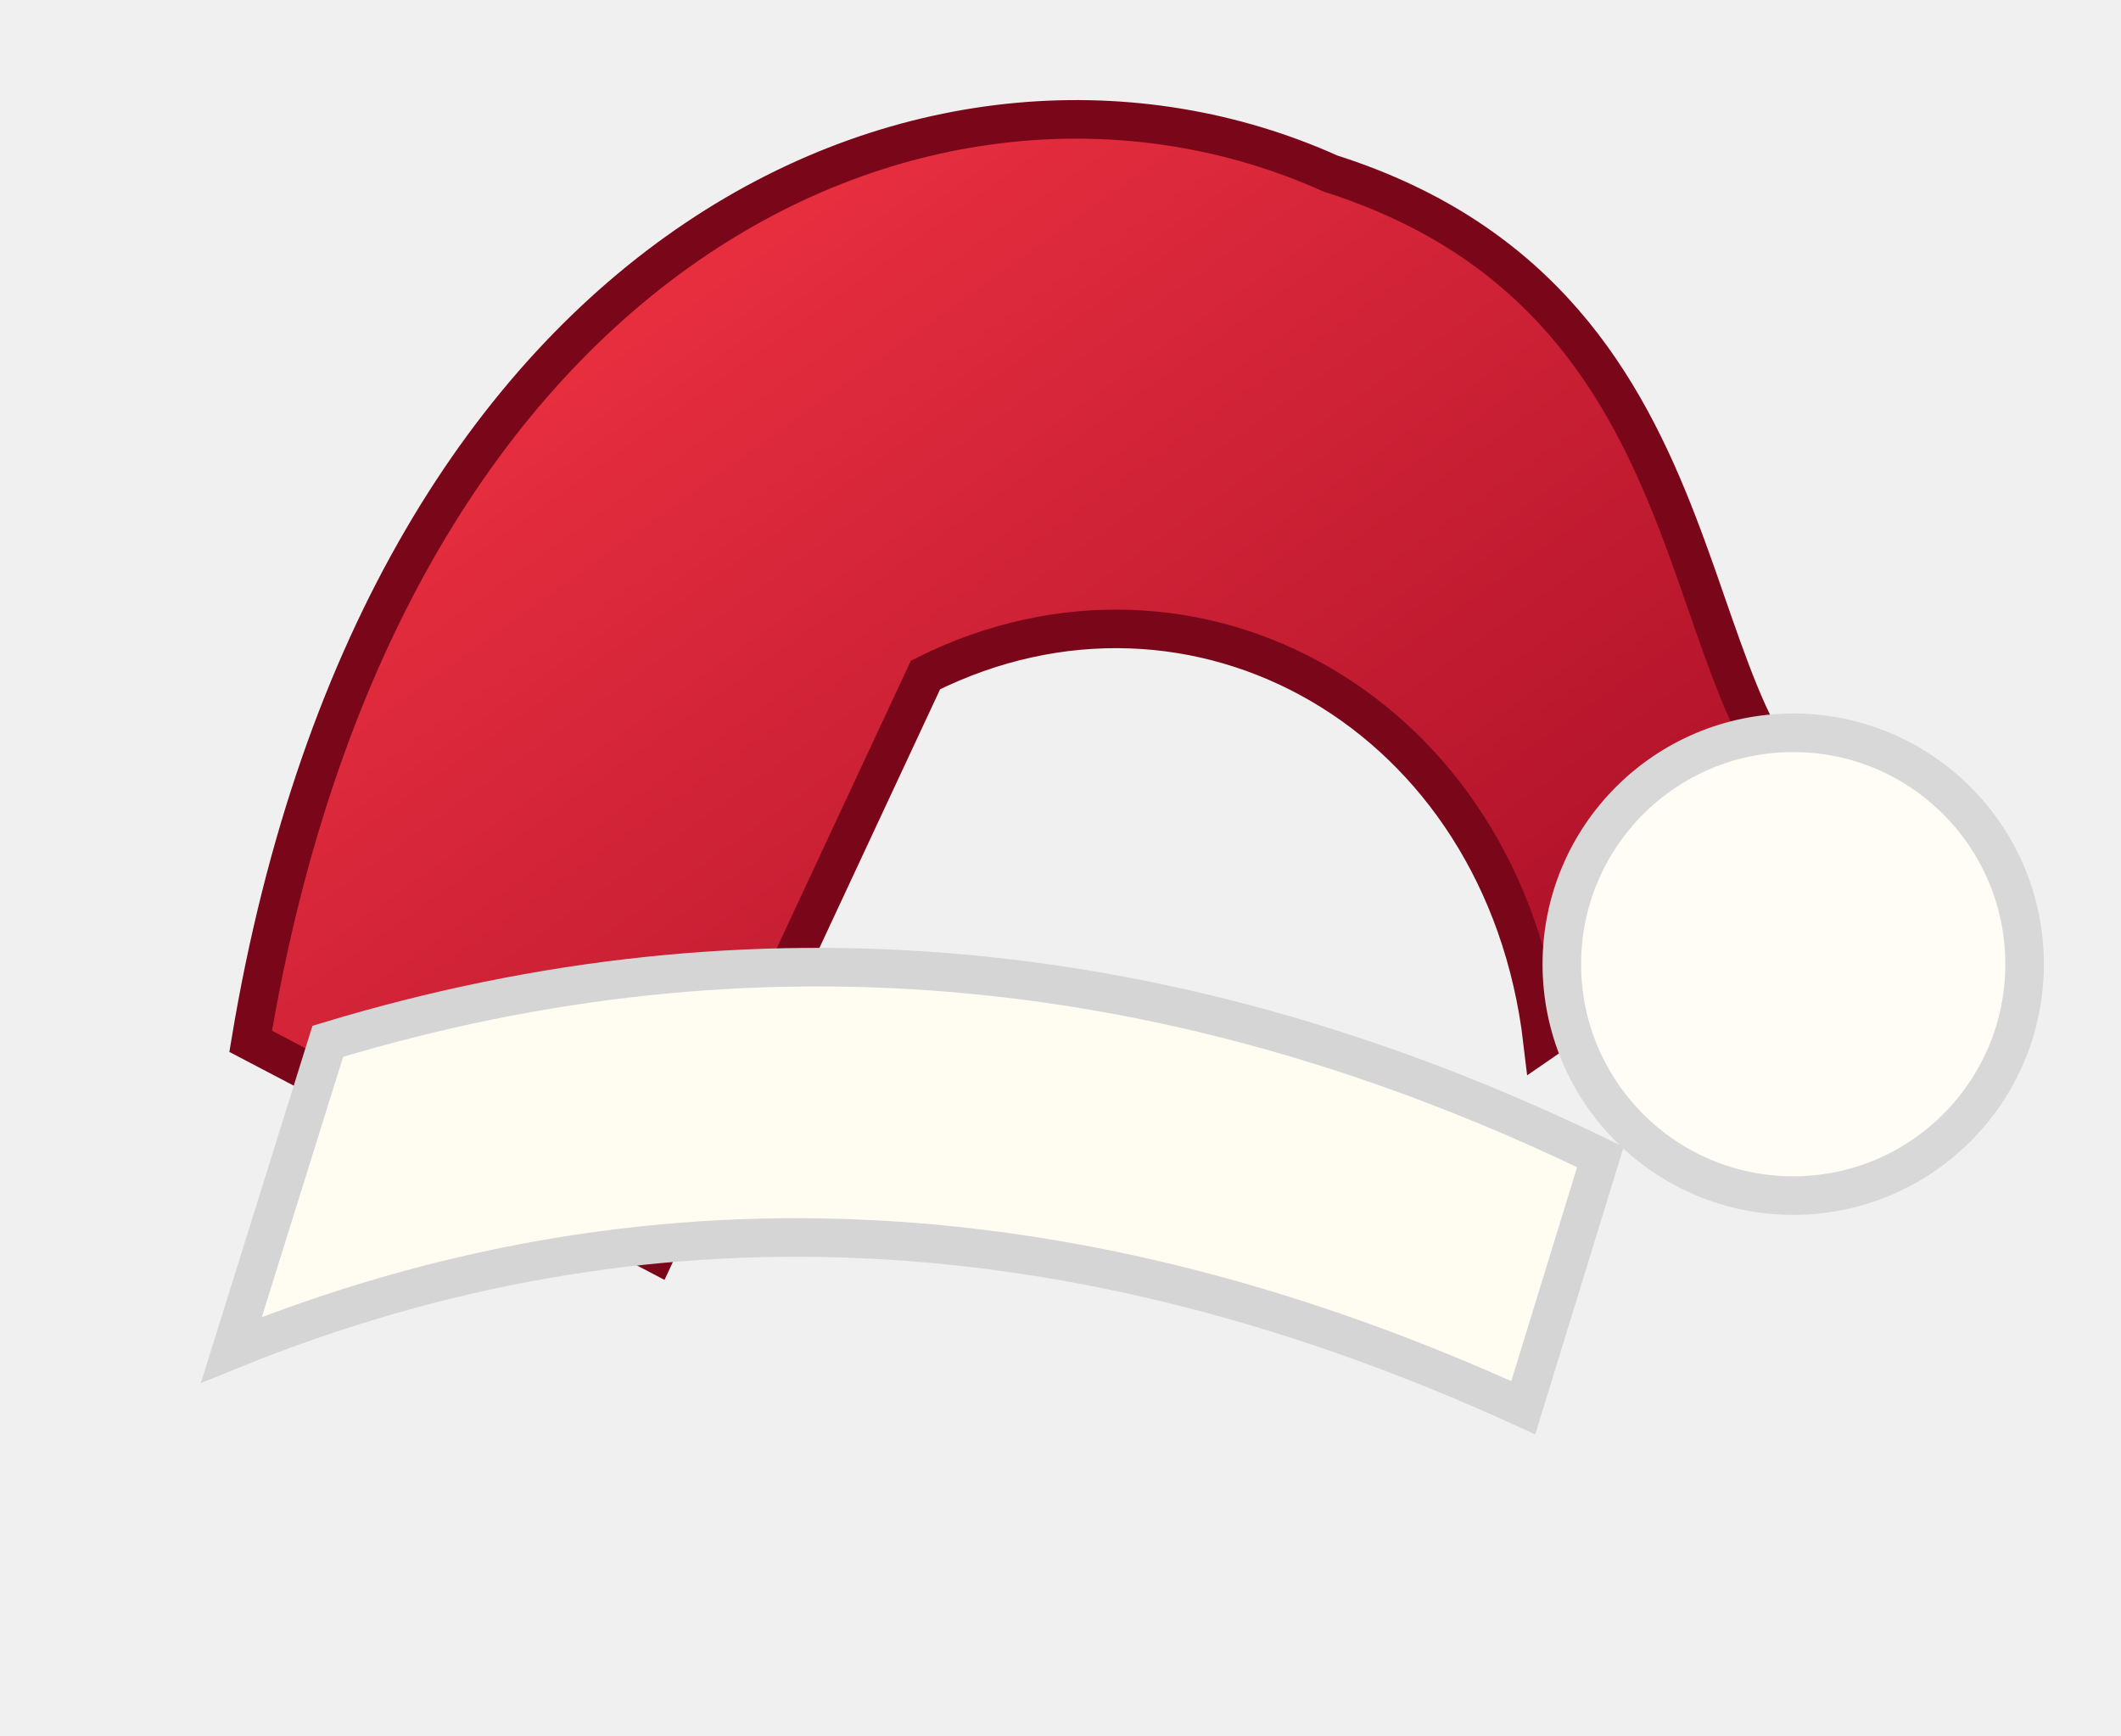
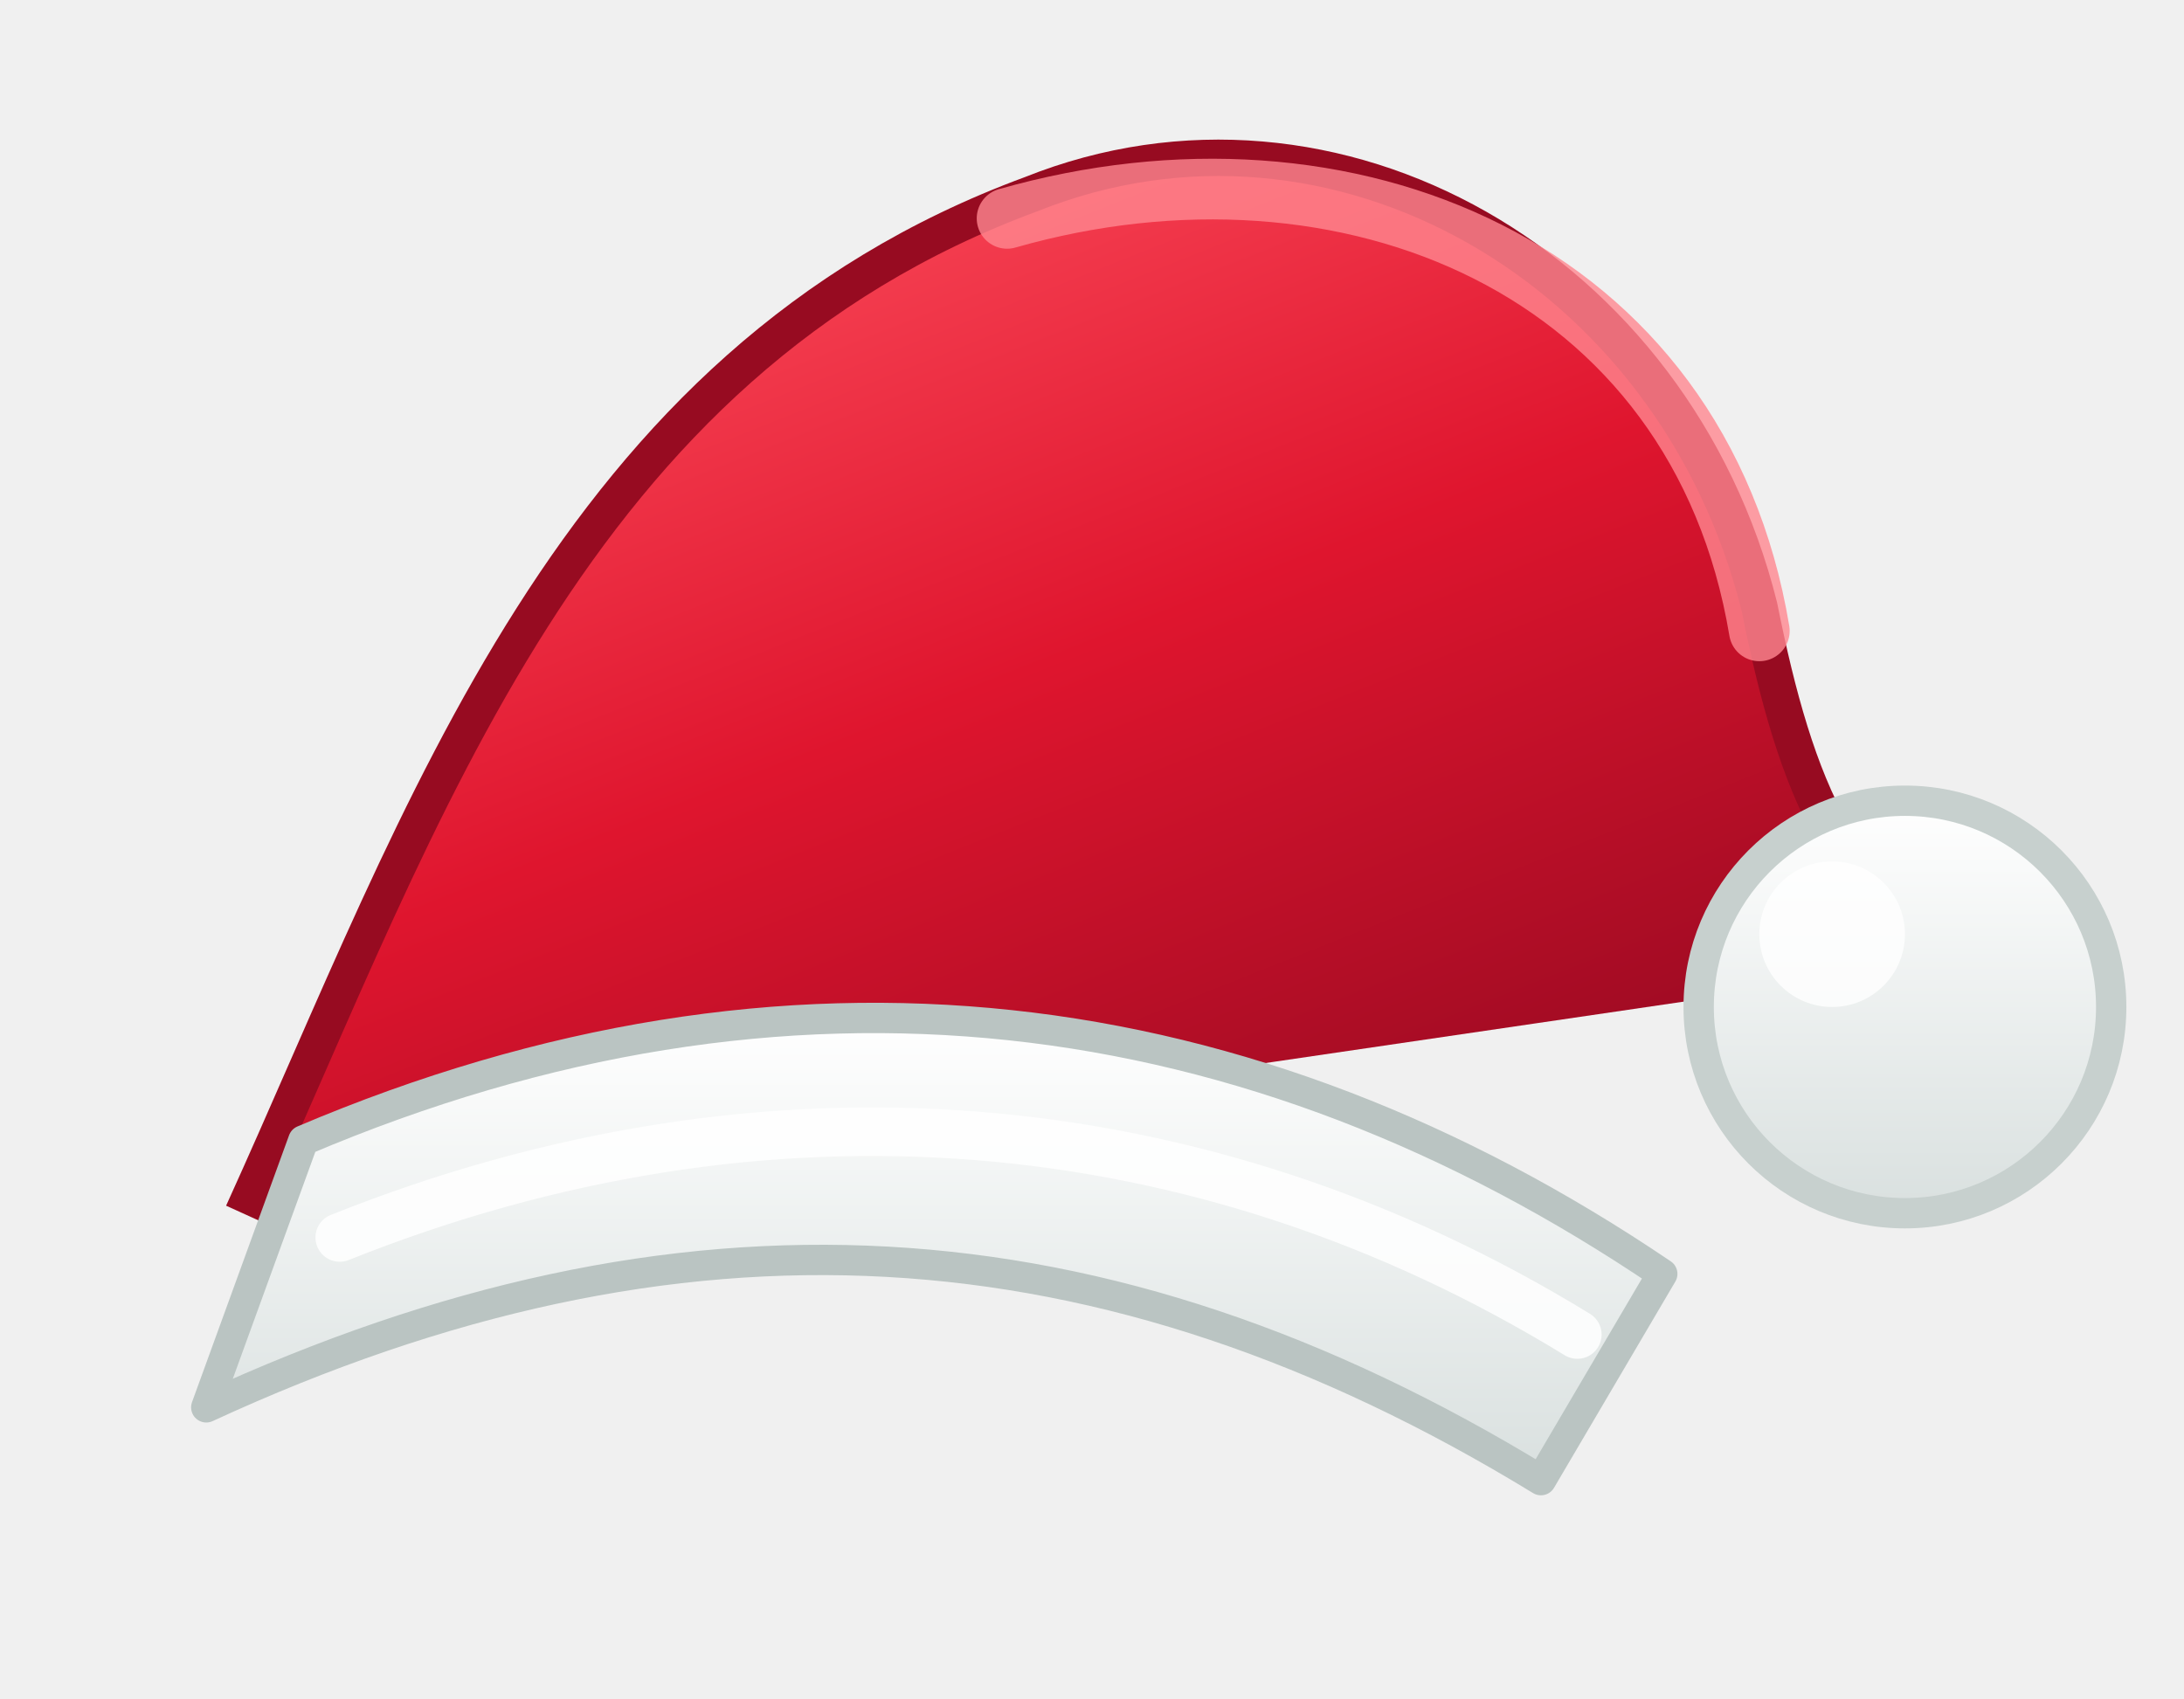
- <svg xmlns="http://www.w3.org/2000/svg" width="110" height="90" viewBox="0 0 110 90">
+ <svg xmlns="http://www.w3.org/2000/svg" width="180" height="140" viewBox="0 0 180 140" role="img" aria-label="Gorro navideño completo">
  <defs>
-     <linearGradient id="r" x1="0" y1="0" x2="1" y2="1">
-       <stop stop-color="#fa3847" />
-       <stop offset="1" stop-color="#9c0822" />
+     <linearGradient id="fabric" x1=".15" y1="0" x2=".8" y2="1">
+       <stop stop-color="#ff5260" />
+       <stop offset=".48" stop-color="#df152e" />
+       <stop offset="1" stop-color="#8e0820" />
+     </linearGradient>
+     <linearGradient id="fur" x1="0" y1="0" x2="0" y2="1">
+       <stop stop-color="#fff" />
+       <stop offset="1" stop-color="#d9e0df" />
    </linearGradient>
  </defs>
-   <path d="M13 54C20 12 49 0 69 9 91 16 86 39 96 43L80 54C78 37 62 28 48 35L34 65Z" fill="url(#r)" stroke="#790719" stroke-width="2" />
-   <path d="M17 54Q50 44 83 60L79 73Q44 57 12 70Z" fill="#fffdf2" stroke="#d5d5d5" stroke-width="2" />
-   <circle cx="93" cy="50" r="12" fill="#fffdf5" stroke="#d8d8d8" stroke-width="2" />
+   <path d="M20 100C35 67 47 30 85 16C110 6 138 22 145 50C148 65 152 75 163 79" fill="url(#fabric)" stroke="#970b21" stroke-width="3" stroke-linejoin="round" />
+   <path d="M83 18C111 10 140 22 145 52" fill="none" stroke="#ff8790" stroke-width="5" stroke-linecap="round" opacity=".8" />
+   <path d="M25 94C65 77 103 82 137 105L127 122C91 100 56 98 17 116Z" fill="url(#fur)" stroke="#bac4c2" stroke-width="2.5" stroke-linejoin="round" />
+   <path d="M28 102C63 88 99 91 130 110" fill="none" stroke="#fff" stroke-width="4" opacity=".85" stroke-linecap="round" />
+   <circle cx="157" cy="83" r="17" fill="url(#fur)" stroke="#c7d0ce" stroke-width="2.5" />
+   <circle cx="151" cy="77" r="6" fill="#fff" opacity=".8" />
</svg>
